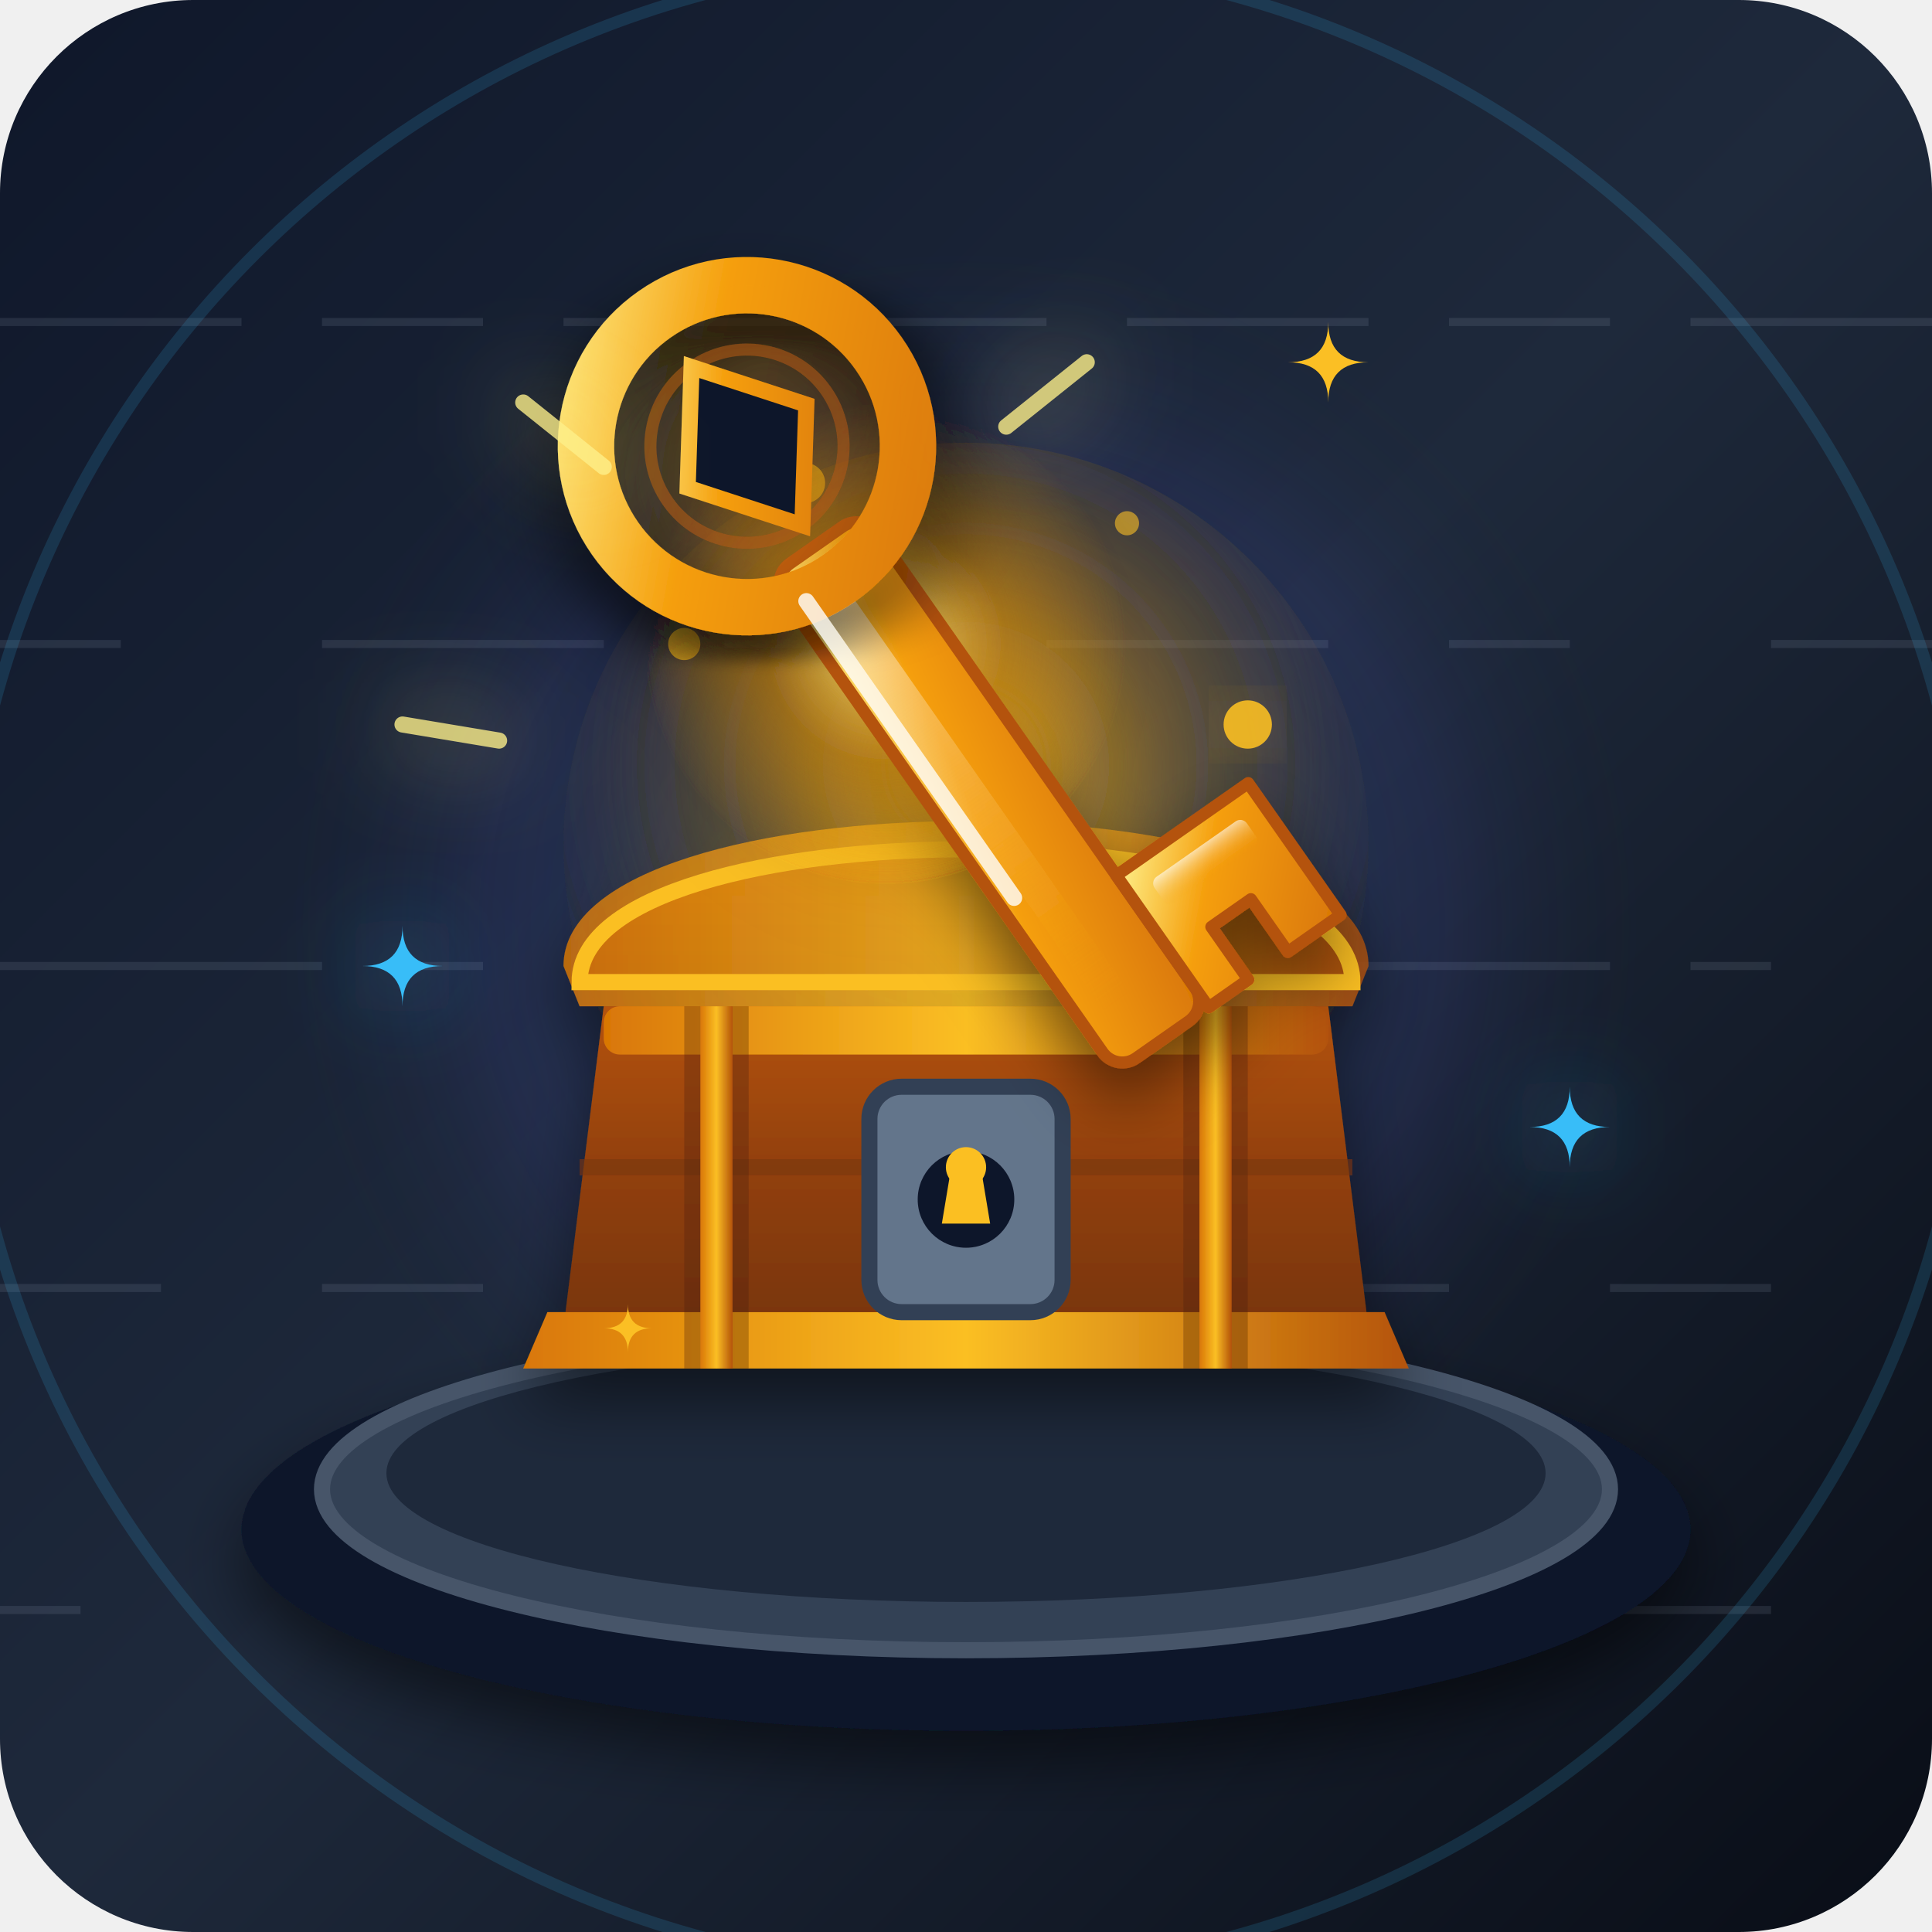
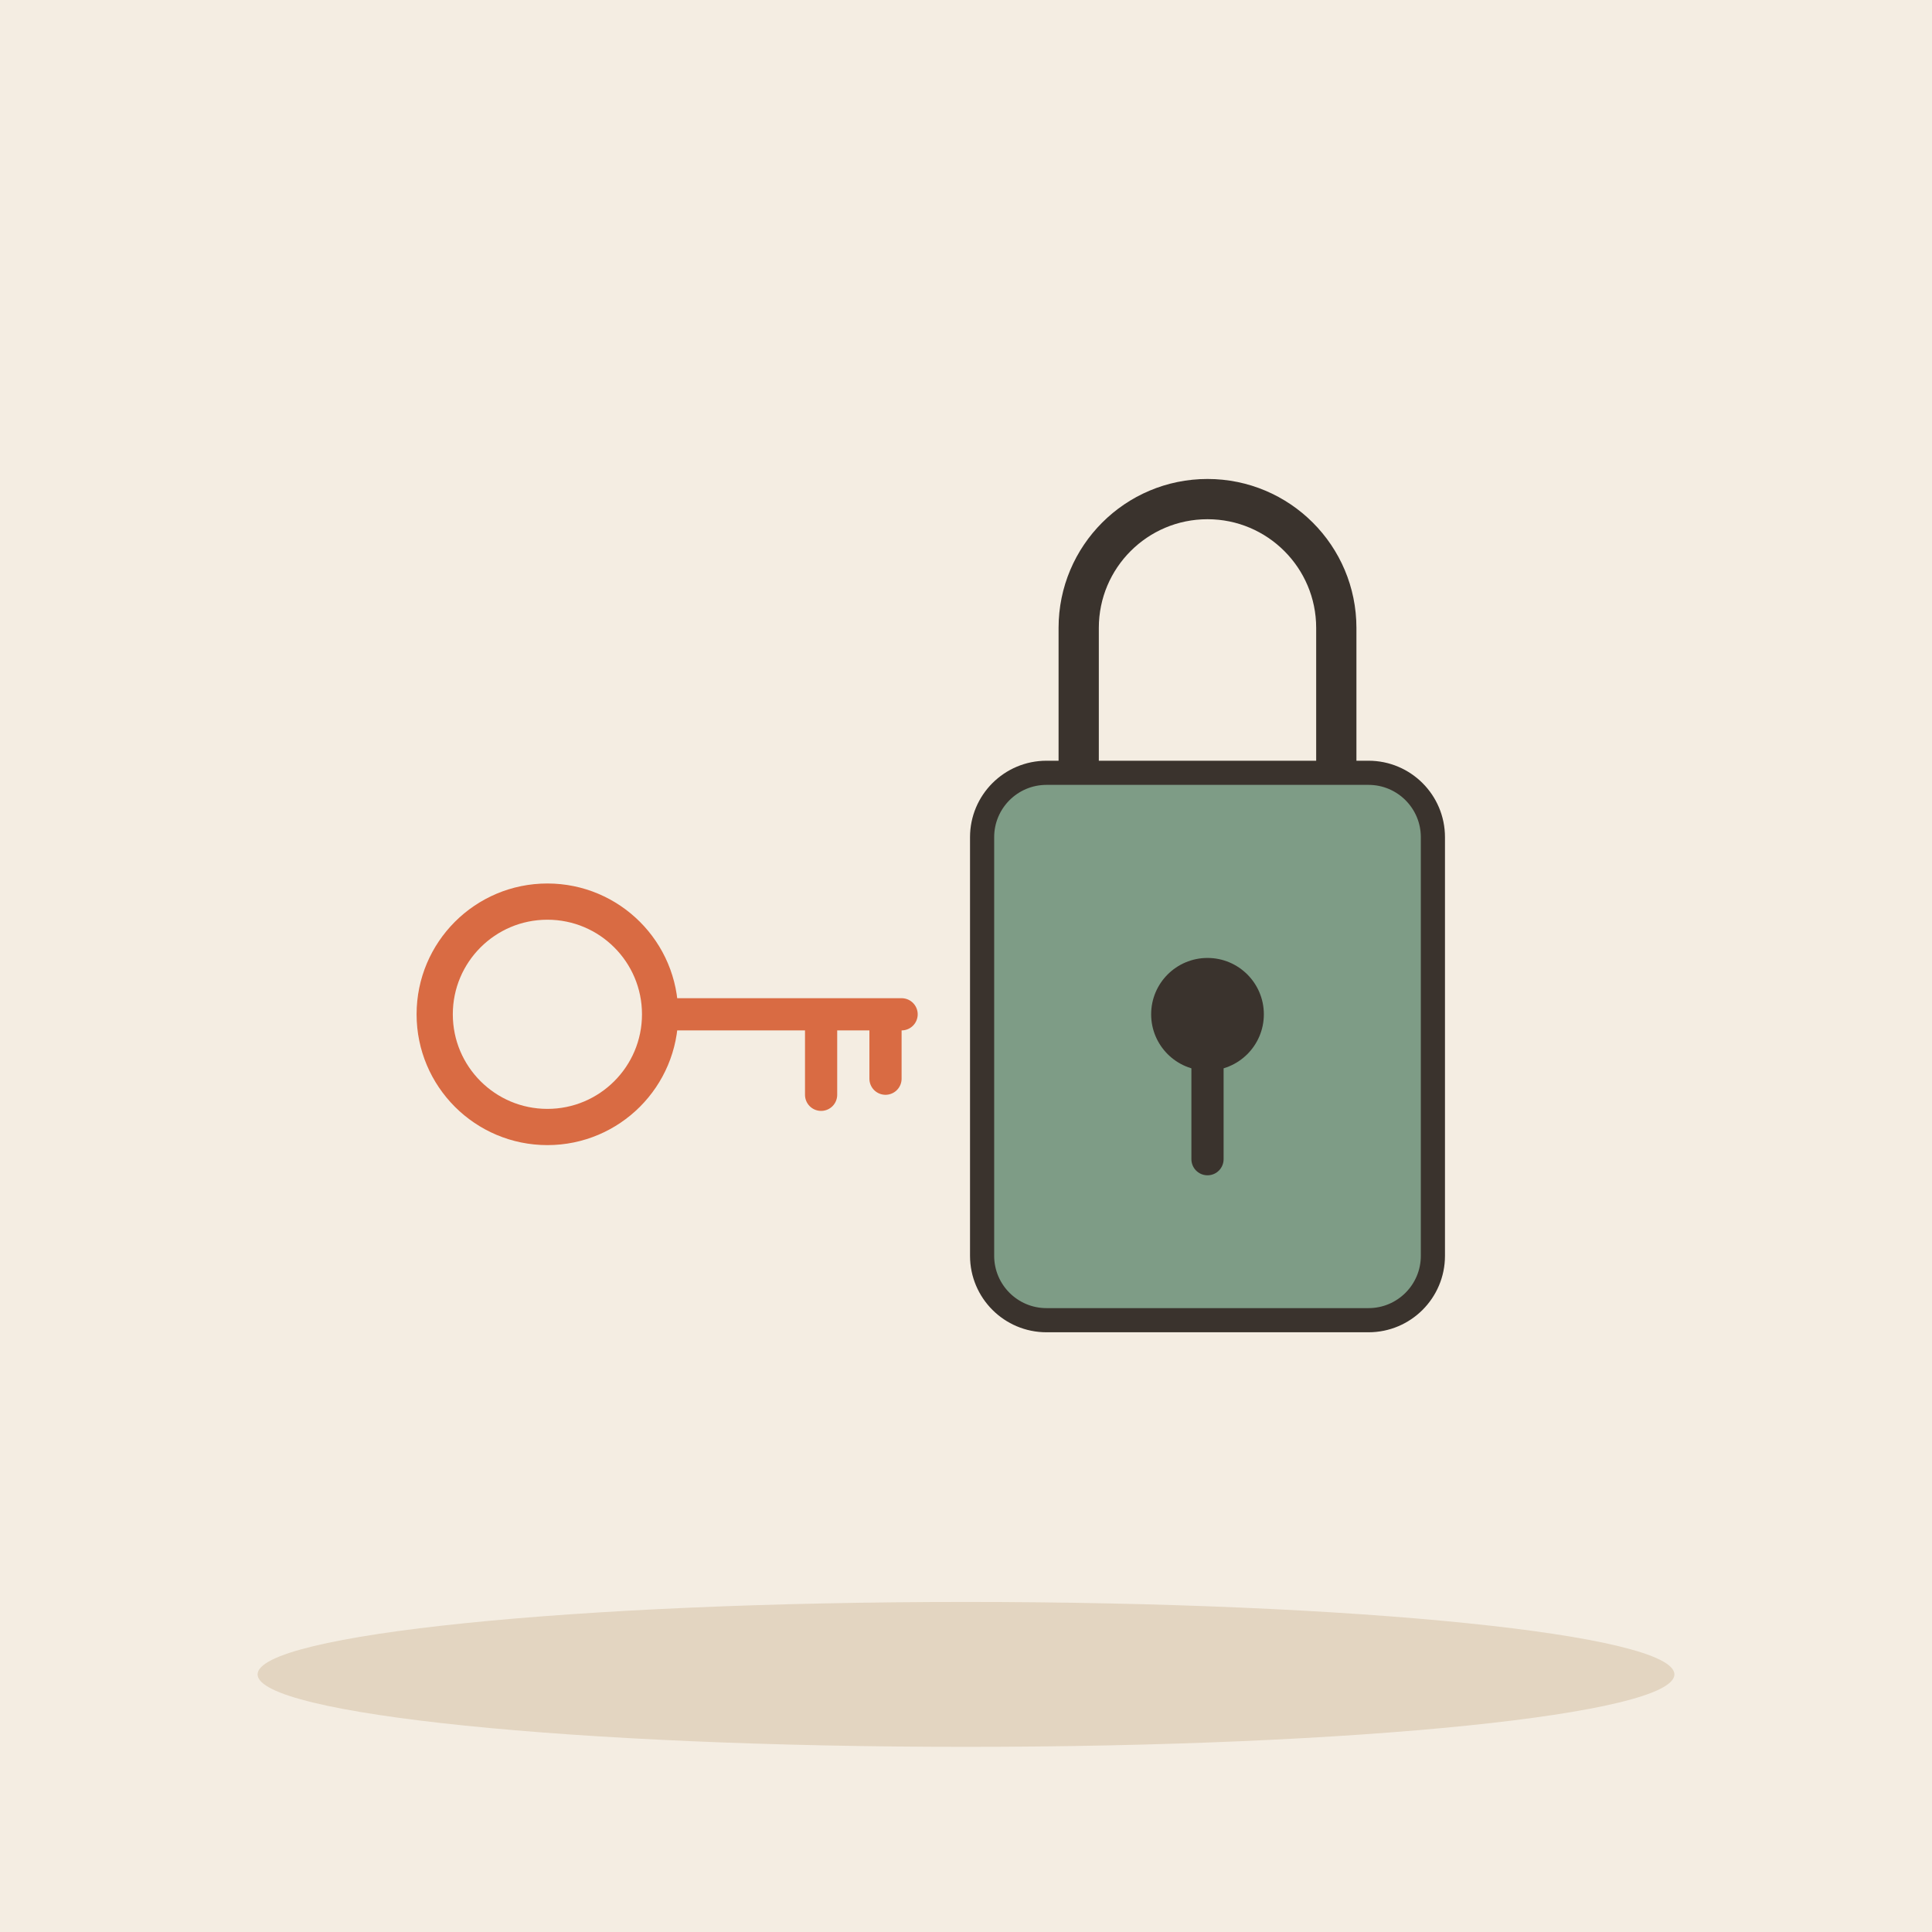
- <svg xmlns="http://www.w3.org/2000/svg" viewBox="0 0 240 240">
-   <defs>
-     <linearGradient id="bgGrad" x1="0%" y1="0%" x2="100%" y2="100%">
-       <stop offset="0%" stop-color="#0f172a" />
-       <stop offset="50%" stop-color="#1e293b" />
-       <stop offset="100%" stop-color="#090d16" />
-     </linearGradient>
-     <linearGradient id="goldGrad" x1="0%" y1="0%" x2="100%" y2="100%">
-       <stop offset="0%" stop-color="#fef08a" />
-       <stop offset="40%" stop-color="#f59e0b" />
-       <stop offset="100%" stop-color="#d97706" />
-     </linearGradient>
-     <linearGradient id="goldLight" x1="0%" y1="0%" x2="0%" y2="100%">
-       <stop offset="0%" stop-color="#ffffff" stop-opacity="0.6" />
-       <stop offset="100%" stop-color="#f59e0b" stop-opacity="0" />
-     </linearGradient>
-     <linearGradient id="chestWood" x1="0%" y1="0%" x2="0%" y2="100%">
-       <stop offset="0%" stop-color="#b45309" />
-       <stop offset="50%" stop-color="#92400e" />
-       <stop offset="100%" stop-color="#78350f" />
-     </linearGradient>
-     <linearGradient id="chestRim" x1="0%" y1="0%" x2="100%" y2="0%">
-       <stop offset="0%" stop-color="#d97706" />
-       <stop offset="50%" stop-color="#fbbf24" />
-       <stop offset="100%" stop-color="#b45309" />
-     </linearGradient>
-     <radialGradient id="treasureGlow" cx="50%" cy="40%" r="60%">
-       <stop offset="0%" stop-color="#fbbf24" stop-opacity="0.8" />
-       <stop offset="40%" stop-color="#f59e0b" stop-opacity="0.3" />
-       <stop offset="100%" stop-color="#1e293b" stop-opacity="0" />
-     </radialGradient>
-     <radialGradient id="keyGlow" cx="50%" cy="50%" r="50%">
-       <stop offset="0%" stop-color="#fef08a" stop-opacity="0.9" />
-       <stop offset="50%" stop-color="#f59e0b" stop-opacity="0.3" />
-       <stop offset="100%" stop-color="#f59e0b" stop-opacity="0" />
-     </radialGradient>
-     <radialGradient id="portalGlow" cx="50%" cy="50%" r="50%">
-       <stop offset="0%" stop-color="#38bdf8" stop-opacity="0.25" />
-       <stop offset="70%" stop-color="#6366f1" stop-opacity="0.1" />
-       <stop offset="100%" stop-color="#1e293b" stop-opacity="0" />
-     </radialGradient>
-     <filter id="shadow" x="-20%" y="-20%" width="140%" height="140%">
-       <feDropShadow dx="0" dy="4" stdDeviation="4" flood-color="#000000" flood-opacity="0.5" />
-     </filter>
-     <filter id="glow" x="-30%" y="-30%" width="160%" height="160%">
-       <feGaussianBlur stdDeviation="6" result="blur" />
-       <feComposite in="SourceGraphic" in2="blur" operator="over" />
-     </filter>
-   </defs>
-   <rect width="240" height="240" rx="24" fill="url(#bgGrad)" />
-   <g opacity="0.15">
-     <path d="M 0,0 L 240,0 L 240,240 L 0,240 Z" fill="none" />
-     <line x1="0" y1="40" x2="240" y2="40" stroke="#94a3b8" stroke-width="1" stroke-dasharray="30 10 20 10" />
-     <line x1="0" y1="80" x2="240" y2="80" stroke="#94a3b8" stroke-width="1" stroke-dasharray="15 25 35 15" />
-     <line x1="0" y1="120" x2="240" y2="120" stroke="#94a3b8" stroke-width="1" stroke-dasharray="40 10 10 20" />
-     <line x1="0" y1="160" x2="240" y2="160" stroke="#94a3b8" stroke-width="1" stroke-dasharray="20 20 20 20" />
-     <line x1="0" y1="200" x2="240" y2="200" stroke="#94a3b8" stroke-width="1" stroke-dasharray="10 30 20 20" />
-   </g>
-   <circle cx="120" cy="115" r="85" fill="url(#portalGlow)" />
-   <ellipse cx="120" cy="190" rx="90" ry="25" fill="#0f172a" filter="url(#shadow)" />
-   <ellipse cx="120" cy="185" rx="80" ry="20" fill="#334155" stroke="#475569" stroke-width="2" />
-   <ellipse cx="120" cy="183" rx="72" ry="16" fill="#1e293b" />
-   <g filter="url(#shadow)" transform="translate(0, 10)">
-     <circle cx="120" cy="95" r="50" fill="url(#treasureGlow)" />
-     <path d="M 75,115 L 165,115 L 170,155 L 70,155 Z" fill="url(#chestWood)" />
-     <line x1="72" y1="135" x2="168" y2="135" stroke="#78350f" stroke-width="2" opacity="0.6" />
-     <path d="M 68,153 L 172,153 L 175,160 L 65,160 Z" fill="url(#chestRim)" />
-     <rect x="75" y="115" width="90" height="6" fill="url(#chestRim)" rx="2" />
-     <rect x="85" y="115" width="8" height="45" fill="#451a03" opacity="0.3" />
-     <rect x="147" y="115" width="8" height="45" fill="#451a03" opacity="0.3" />
-     <rect x="87" y="115" width="4" height="45" fill="url(#chestRim)" />
-     <rect x="149" y="115" width="4" height="45" fill="url(#chestRim)" />
-     <path d="M 72,112 C 72,90 168,90 168,112 Z" fill="url(#chestWood)" />
-     <path d="M 70,110 C 70,86 170,86 170,110 L 168,115 L 72,115 Z" fill="url(#chestRim)" opacity="0.8" />
-     <path d="M 72,112 C 72,90 168,90 168,112 Z" fill="none" stroke="#fbbf24" stroke-width="2" />
-     <rect x="108" y="125" width="24" height="28" rx="4" fill="#64748b" stroke="#334155" stroke-width="2" />
-     <circle cx="120" cy="139" r="6" fill="#0f172a" />
-     <path d="M 118,136 L 122,136 L 123,142 L 117,142 Z" fill="#fbbf24" />
-     <circle cx="120" cy="135" r="2.5" fill="#fbbf24" />
-   </g>
-   <g fill="#fbbf24">
-     <circle cx="85" cy="80" r="2" opacity="0.8" filter="url(#glow)" />
-     <circle cx="155" cy="90" r="3" opacity="0.9" filter="url(#glow)" />
-     <circle cx="140" cy="65" r="1.5" opacity="0.6" />
-     <circle cx="100" cy="60" r="2.5" opacity="0.7" filter="url(#glow)" />
-   </g>
-   <g filter="url(#shadow)" transform="translate(5, -5)">
-     <circle cx="105" cy="85" r="30" fill="url(#keyGlow)" />
-     <g transform="rotate(-35, 105, 85)">
-       <rect x="98" y="70" width="14" height="75" rx="3" fill="url(#goldGrad)" stroke="#b45309" stroke-width="1.5" />
-       <rect x="101" y="73" width="4" height="65" fill="url(#goldLight)" rx="1" />
-       <circle cx="105" cy="55" r="20" fill="none" stroke="url(#goldGrad)" stroke-width="7" filter="url(#shadow)" />
-       <circle cx="105" cy="55" r="12" fill="none" stroke="#b45309" stroke-width="1.5" opacity="0.5" />
-       <circle cx="105" cy="55" r="20" fill="url(#goldGrad)" opacity="0.15" />
-       <path d="M 105,43 L 114,55 L 105,67 L 96,55 Z" fill="#0f172a" stroke="url(#goldGrad)" stroke-width="2" />
-       <path d="M 112,125 L 132,125 L 132,145 L 124,145 L 124,137 L 118,137 L 118,145 L 112,145 Z" fill="url(#goldGrad)" stroke="#b45309" stroke-width="1.5" stroke-linejoin="round" />
-       <rect x="115" y="128" width="14" height="4" fill="url(#goldLight)" rx="1" />
-       <line x1="100" y1="75" x2="100" y2="120" stroke="#ffffff" stroke-width="2" stroke-linecap="round" opacity="0.8" />
-     </g>
-   </g>
-   <g stroke="#fef08a" stroke-width="2" stroke-linecap="round" opacity="0.8" filter="url(#glow)">
-     <line x1="65" y1="50" x2="75" y2="58" />
-     <line x1="135" y1="45" x2="125" y2="53" />
-     <line x1="50" y1="90" x2="62" y2="92" />
-   </g>
-   <g fill="#38bdf8" filter="url(#glow)">
-     <path d="M 45,120 Q 50,120 50,115 Q 50,120 55,120 Q 50,120 50,125 Q 50,120 45,120 Z" />
-     <path d="M 190,140 Q 195,140 195,135 Q 195,140 200,140 Q 195,140 195,145 Q 195,140 190,140 Z" />
-   </g>
-   <g fill="#fbbf24">
-     <path d="M 160,45 Q 165,45 165,40 Q 165,45 170,45 Q 165,45 165,50 Q 165,45 160,45 Z" />
-     <path d="M 75,165 Q 78,165 78,162 Q 78,165 81,165 Q 78,165 78,168 Q 78,165 75,165 Z" />
-   </g>
-   <circle cx="120" cy="120" r="125" fill="none" stroke="#38bdf8" stroke-width="1.5" opacity="0.15" />
+ <svg xmlns="http://www.w3.org/2000/svg" viewBox="0 0 240 240" data-style="editorial">
+   <rect width="240" height="240" fill="#F4EDE2" />
+   <ellipse cx="120" cy="208" rx="88" ry="9" fill="#E3D5C1" />
+   <rect x="122" y="96" width="56" height="68" rx="8" fill="#7E9C86" stroke="#3A332D" stroke-width="3" />
+   <path d="M134 96 V78 A16 16 0 0 1 166 78 V96" fill="none" stroke="#3A332D" stroke-width="5" />
+   <circle cx="150" cy="126" r="7" fill="#3A332D" />
+   <path d="M150 132 V144" stroke="#3A332D" stroke-width="4" stroke-linecap="round" />
+   <circle cx="68" cy="126" r="14" fill="none" stroke="#D96B43" stroke-width="4.5" />
+   <path d="M82 126 H112 M102 126 V136 M110 126 V134" stroke="#D96B43" stroke-width="4" stroke-linecap="round" />
</svg>
